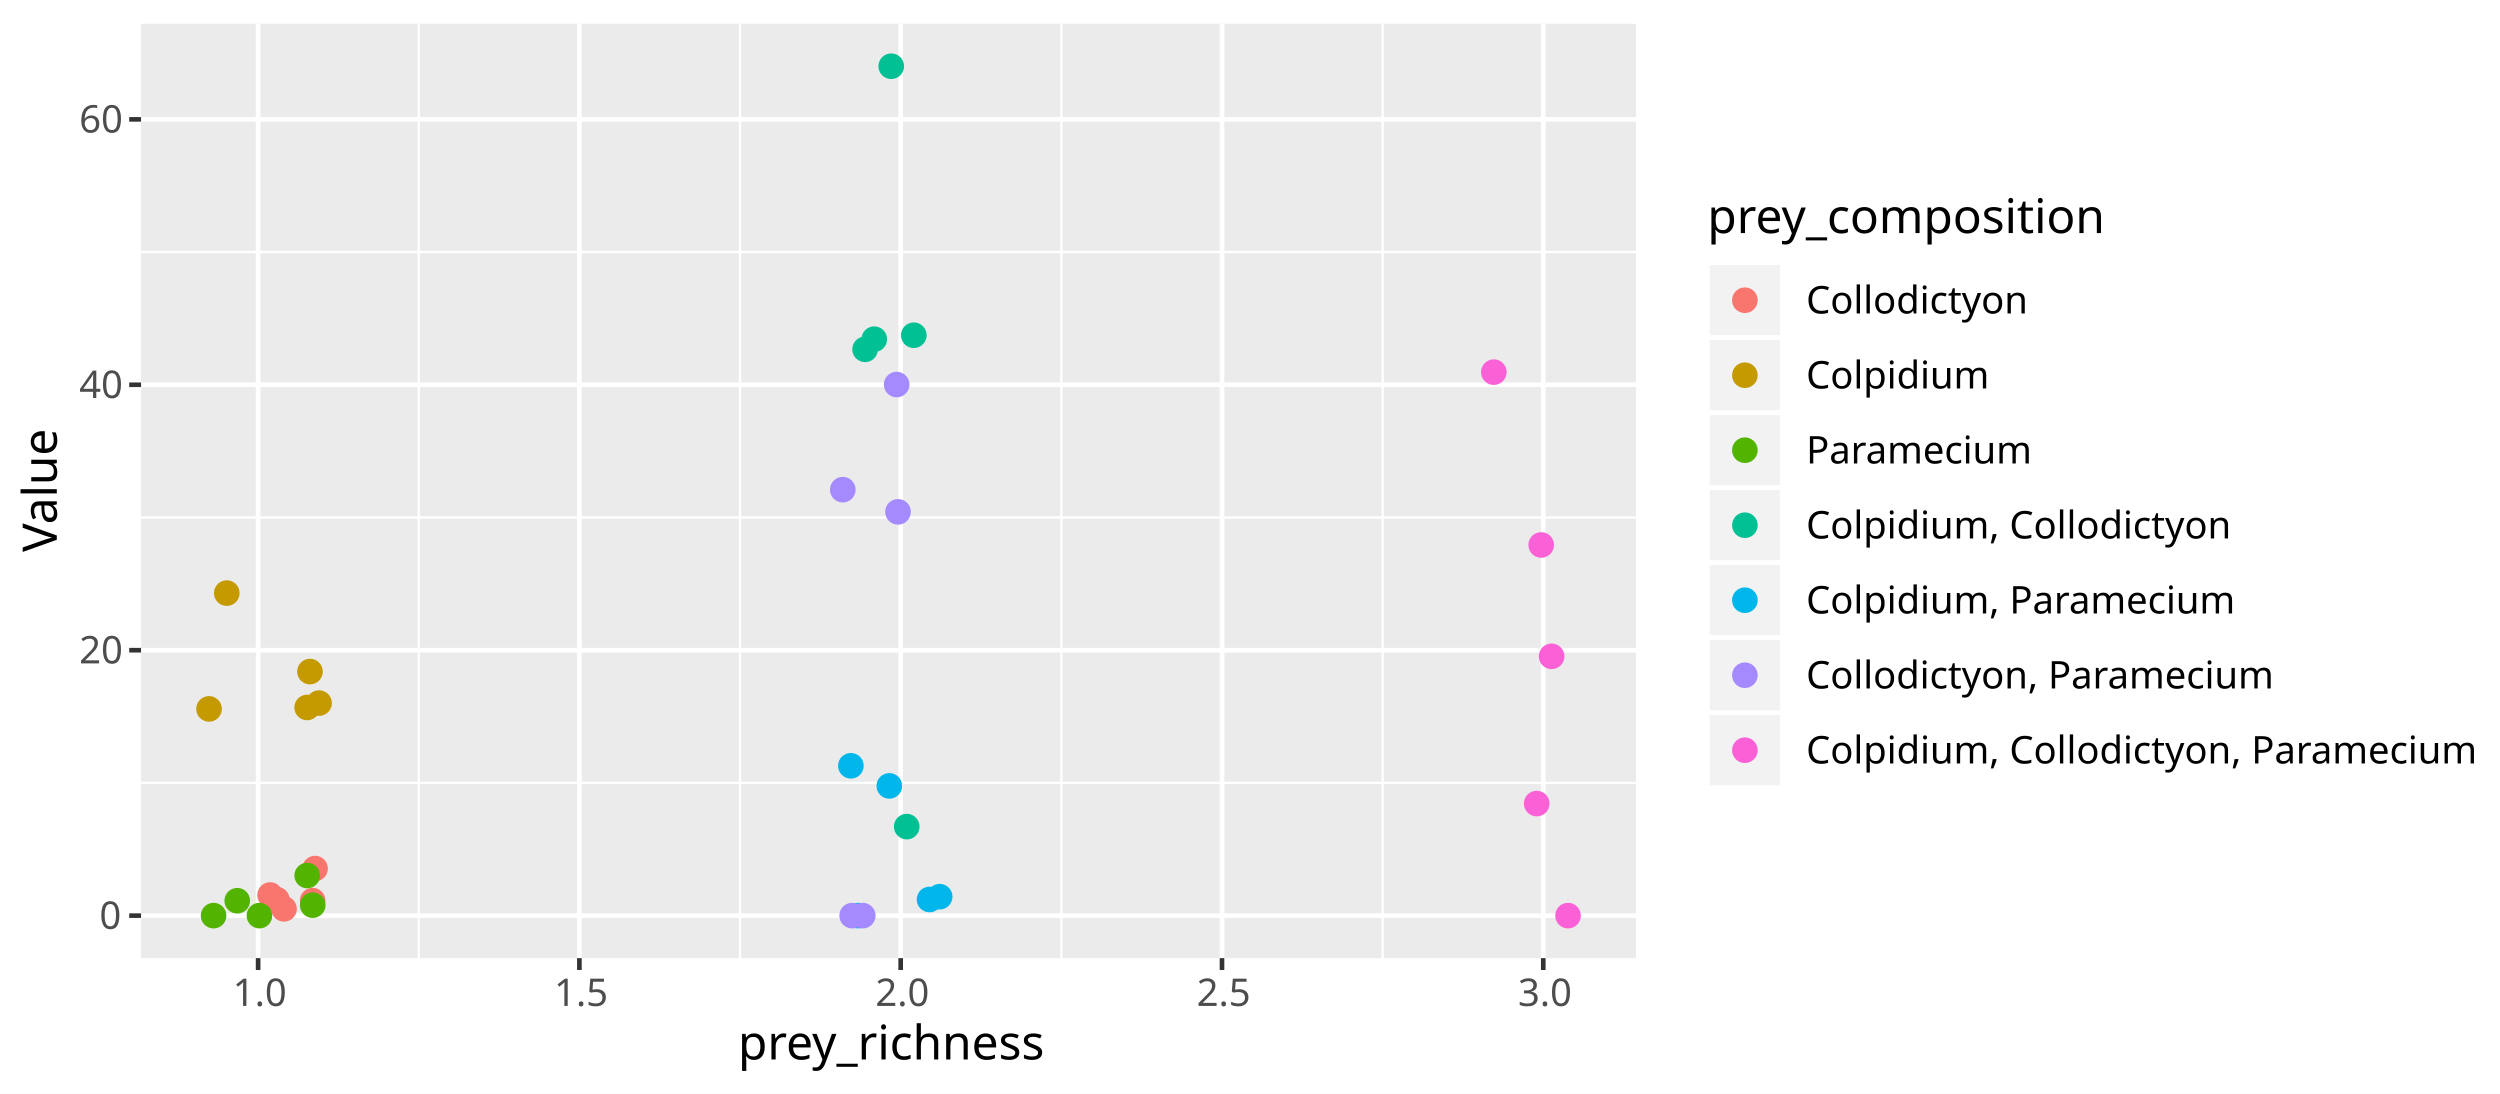
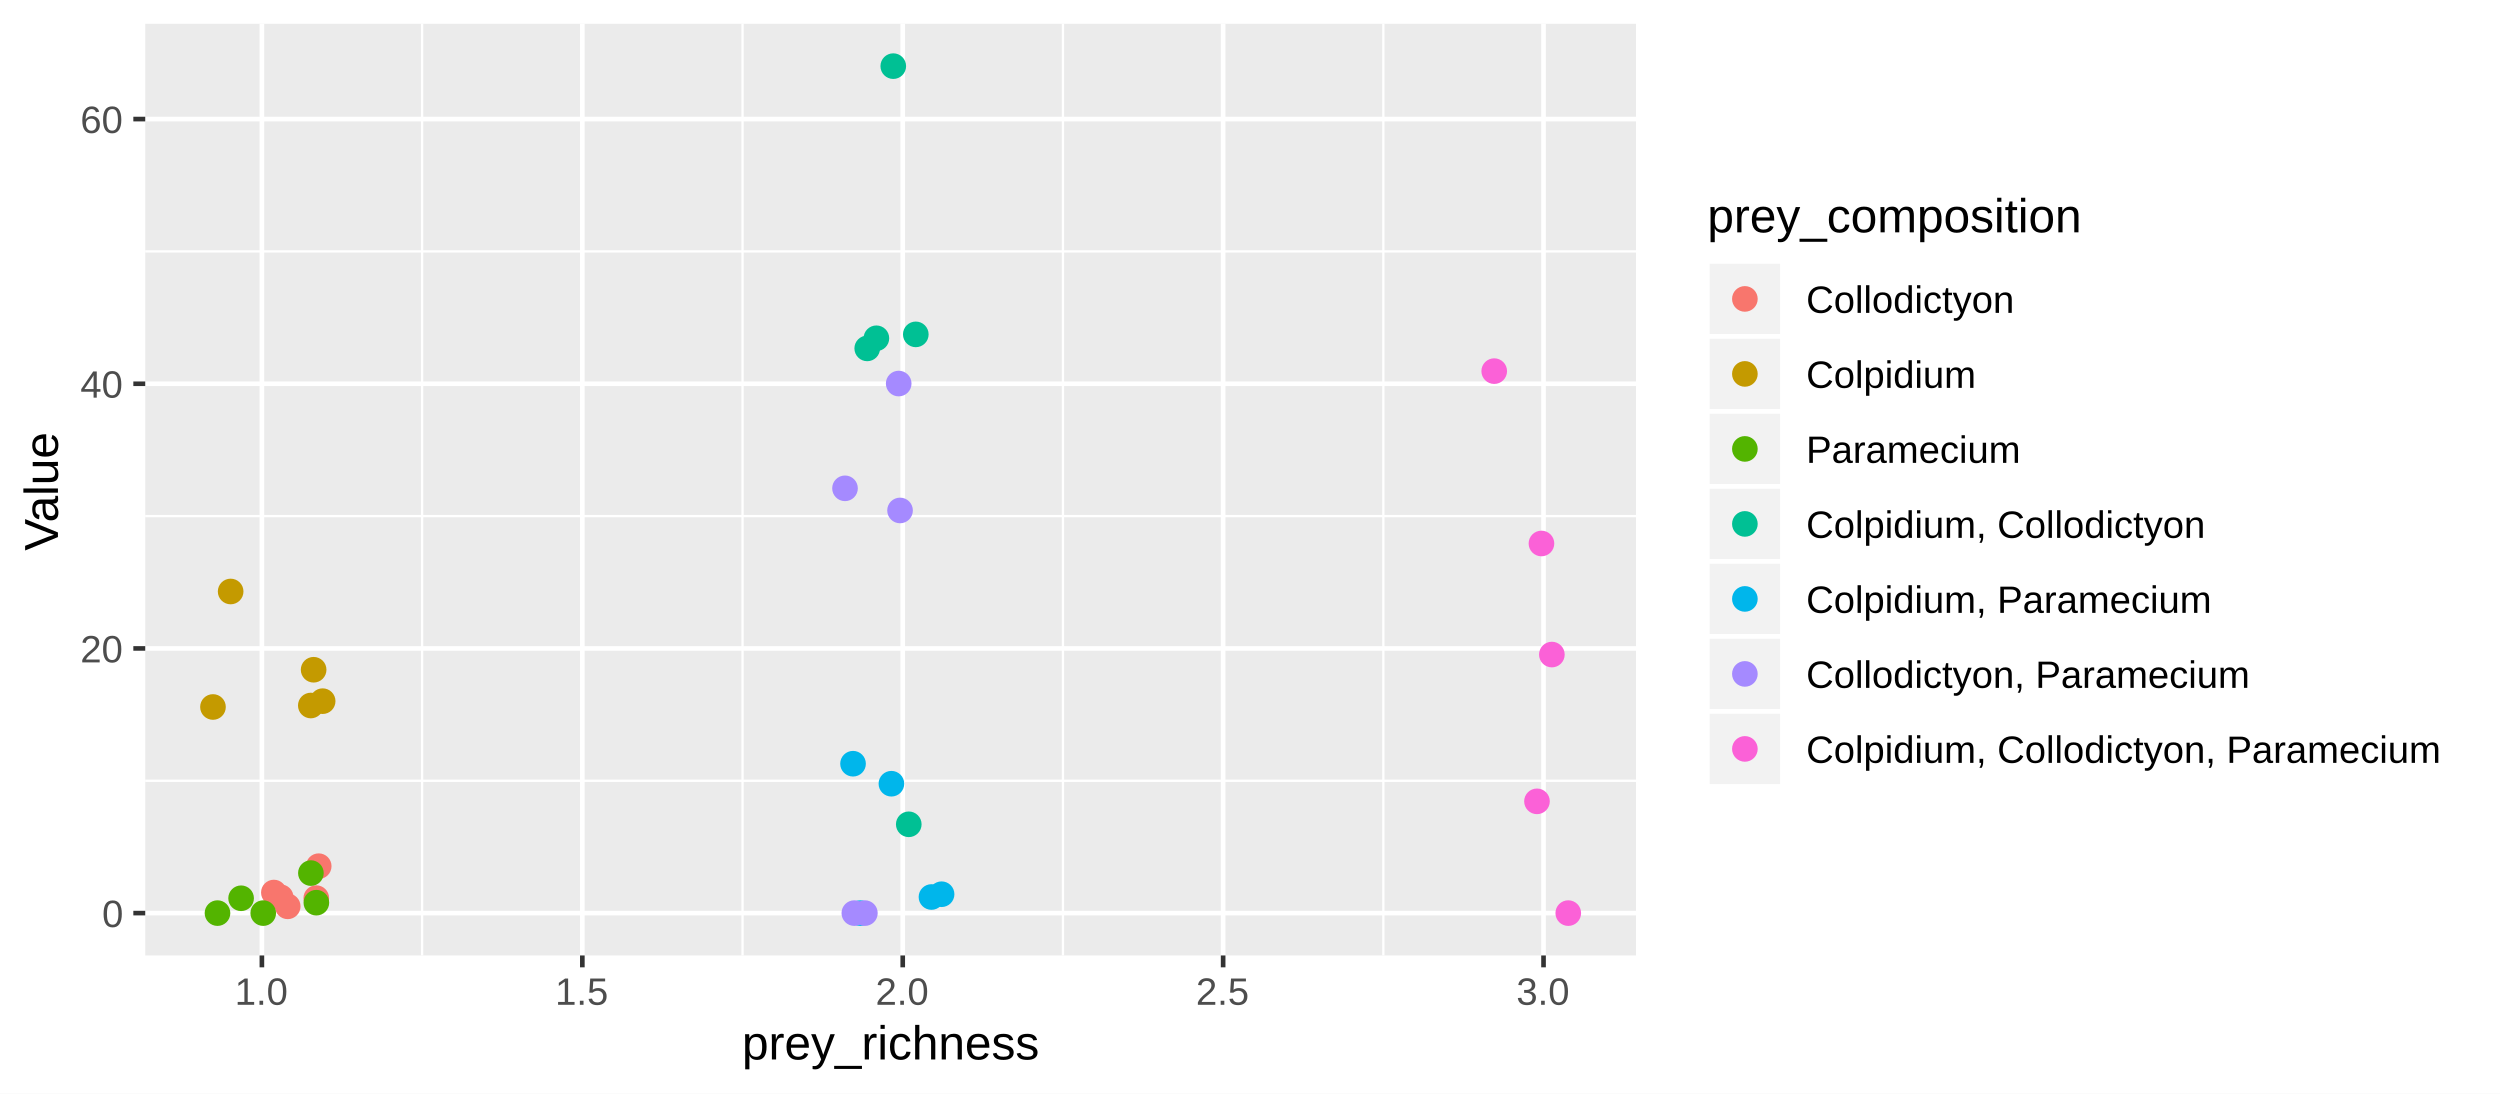
<svg xmlns="http://www.w3.org/2000/svg" viewBox="0 0 576.00 252.00">
  <defs>
    <style type="text/css">
    line, polyline, polygon, path, rect, circle {
      fill: none;
      stroke: #000000;
      stroke-linecap: round;
      stroke-linejoin: round;
      stroke-miterlimit: 10.00;
    }
  </style>
  </defs>
  <rect width="100%" height="100%" style="stroke: none; fill: #FFFFFF;" />
  <rect x="0.00" y="0.00" width="576.00" height="252.00" style="stroke-width: 1.07; stroke: none;" />
  <defs>
-     <clipPath id="cpMzIuNTB8Mzc2Ljk0fDIyMC43NXw1LjQ4">
-       <rect x="32.50" y="5.48" width="344.43" height="215.27" />
+     <clipPath id="cpMzMuNDZ8Mzc2Ljk0fDIyMC4xNHw1LjQ4">
+       <rect x="33.46" y="5.48" width="343.48" height="214.66" />
    </clipPath>
  </defs>
-   <rect x="32.50" y="5.48" width="344.43" height="215.27" style="stroke-width: 1.07; stroke: none; fill: #EBEBEB;" clip-path="url(#cpMzIuNTB8Mzc2Ljk0fDIyMC43NXw1LjQ4)" />
-   <polyline points="32.50,180.38 376.94,180.38 " style="stroke-width: 0.53; stroke: #FFFFFF; stroke-linecap: butt;" clip-path="url(#cpMzIuNTB8Mzc2Ljk0fDIyMC43NXw1LjQ4)" />
-   <polyline points="32.50,119.23 376.94,119.23 " style="stroke-width: 0.53; stroke: #FFFFFF; stroke-linecap: butt;" clip-path="url(#cpMzIuNTB8Mzc2Ljk0fDIyMC43NXw1LjQ4)" />
-   <polyline points="32.50,58.07 376.94,58.07 " style="stroke-width: 0.53; stroke: #FFFFFF; stroke-linecap: butt;" clip-path="url(#cpMzIuNTB8Mzc2Ljk0fDIyMC43NXw1LjQ4)" />
-   <polyline points="96.48,220.75 96.48,5.48 " style="stroke-width: 0.53; stroke: #FFFFFF; stroke-linecap: butt;" clip-path="url(#cpMzIuNTB8Mzc2Ljk0fDIyMC43NXw1LjQ4)" />
-   <polyline points="170.51,220.75 170.51,5.48 " style="stroke-width: 0.53; stroke: #FFFFFF; stroke-linecap: butt;" clip-path="url(#cpMzIuNTB8Mzc2Ljk0fDIyMC43NXw1LjQ4)" />
-   <polyline points="244.53,220.75 244.53,5.48 " style="stroke-width: 0.53; stroke: #FFFFFF; stroke-linecap: butt;" clip-path="url(#cpMzIuNTB8Mzc2Ljk0fDIyMC43NXw1LjQ4)" />
-   <polyline points="318.56,220.75 318.56,5.48 " style="stroke-width: 0.53; stroke: #FFFFFF; stroke-linecap: butt;" clip-path="url(#cpMzIuNTB8Mzc2Ljk0fDIyMC43NXw1LjQ4)" />
-   <polyline points="32.50,210.96 376.94,210.96 " style="stroke-width: 1.07; stroke: #FFFFFF; stroke-linecap: butt;" clip-path="url(#cpMzIuNTB8Mzc2Ljk0fDIyMC43NXw1LjQ4)" />
-   <polyline points="32.50,149.81 376.94,149.81 " style="stroke-width: 1.07; stroke: #FFFFFF; stroke-linecap: butt;" clip-path="url(#cpMzIuNTB8Mzc2Ljk0fDIyMC43NXw1LjQ4)" />
-   <polyline points="32.50,88.65 376.94,88.65 " style="stroke-width: 1.07; stroke: #FFFFFF; stroke-linecap: butt;" clip-path="url(#cpMzIuNTB8Mzc2Ljk0fDIyMC43NXw1LjQ4)" />
-   <polyline points="32.50,27.50 376.94,27.50 " style="stroke-width: 1.07; stroke: #FFFFFF; stroke-linecap: butt;" clip-path="url(#cpMzIuNTB8Mzc2Ljk0fDIyMC43NXw1LjQ4)" />
-   <polyline points="59.47,220.75 59.47,5.48 " style="stroke-width: 1.07; stroke: #FFFFFF; stroke-linecap: butt;" clip-path="url(#cpMzIuNTB8Mzc2Ljk0fDIyMC43NXw1LjQ4)" />
-   <polyline points="133.49,220.75 133.49,5.48 " style="stroke-width: 1.07; stroke: #FFFFFF; stroke-linecap: butt;" clip-path="url(#cpMzIuNTB8Mzc2Ljk0fDIyMC43NXw1LjQ4)" />
-   <polyline points="207.52,220.75 207.52,5.48 " style="stroke-width: 1.07; stroke: #FFFFFF; stroke-linecap: butt;" clip-path="url(#cpMzIuNTB8Mzc2Ljk0fDIyMC43NXw1LjQ4)" />
-   <polyline points="281.55,220.75 281.55,5.48 " style="stroke-width: 1.07; stroke: #FFFFFF; stroke-linecap: butt;" clip-path="url(#cpMzIuNTB8Mzc2Ljk0fDIyMC43NXw1LjQ4)" />
-   <polyline points="355.57,220.75 355.57,5.48 " style="stroke-width: 1.07; stroke: #FFFFFF; stroke-linecap: butt;" clip-path="url(#cpMzIuNTB8Mzc2Ljk0fDIyMC43NXw1LjQ4)" />
-   <circle cx="65.43" cy="209.40" r="1.95pt" style="stroke-width: 0.71; stroke: #F8766D; fill: #F8766D;" clip-path="url(#cpMzIuNTB8Mzc2Ljk0fDIyMC43NXw1LjQ4)" />
-   <circle cx="72.59" cy="200.12" r="1.95pt" style="stroke-width: 0.71; stroke: #F8766D; fill: #F8766D;" clip-path="url(#cpMzIuNTB8Mzc2Ljk0fDIyMC43NXw1LjQ4)" />
-   <circle cx="62.23" cy="206.21" r="1.95pt" style="stroke-width: 0.71; stroke: #F8766D; fill: #F8766D;" clip-path="url(#cpMzIuNTB8Mzc2Ljk0fDIyMC43NXw1LjQ4)" />
-   <circle cx="72.03" cy="207.51" r="1.95pt" style="stroke-width: 0.71; stroke: #F8766D; fill: #F8766D;" clip-path="url(#cpMzIuNTB8Mzc2Ljk0fDIyMC43NXw1LjQ4)" />
-   <circle cx="63.80" cy="207.29" r="1.95pt" style="stroke-width: 0.71; stroke: #F8766D; fill: #F8766D;" clip-path="url(#cpMzIuNTB8Mzc2Ljk0fDIyMC43NXw1LjQ4)" />
-   <circle cx="48.16" cy="163.33" r="1.95pt" style="stroke-width: 0.71; stroke: #C49A00; fill: #C49A00;" clip-path="url(#cpMzIuNTB8Mzc2Ljk0fDIyMC43NXw1LjQ4)" />
-   <circle cx="52.25" cy="136.65" r="1.95pt" style="stroke-width: 0.71; stroke: #C49A00; fill: #C49A00;" clip-path="url(#cpMzIuNTB8Mzc2Ljk0fDIyMC43NXw1LjQ4)" />
-   <circle cx="70.77" cy="163.00" r="1.95pt" style="stroke-width: 0.71; stroke: #C49A00; fill: #C49A00;" clip-path="url(#cpMzIuNTB8Mzc2Ljk0fDIyMC43NXw1LjQ4)" />
-   <circle cx="73.51" cy="161.99" r="1.95pt" style="stroke-width: 0.71; stroke: #C49A00; fill: #C49A00;" clip-path="url(#cpMzIuNTB8Mzc2Ljk0fDIyMC43NXw1LjQ4)" />
-   <circle cx="71.42" cy="154.73" r="1.95pt" style="stroke-width: 0.71; stroke: #C49A00; fill: #C49A00;" clip-path="url(#cpMzIuNTB8Mzc2Ljk0fDIyMC43NXw1LjQ4)" />
-   <circle cx="70.78" cy="201.72" r="1.95pt" style="stroke-width: 0.71; stroke: #53B400; fill: #53B400;" clip-path="url(#cpMzIuNTB8Mzc2Ljk0fDIyMC43NXw1LjQ4)" />
-   <circle cx="49.21" cy="210.96" r="1.95pt" style="stroke-width: 0.71; stroke: #53B400; fill: #53B400;" clip-path="url(#cpMzIuNTB8Mzc2Ljk0fDIyMC43NXw1LjQ4)" />
-   <circle cx="72.05" cy="208.55" r="1.95pt" style="stroke-width: 0.71; stroke: #53B400; fill: #53B400;" clip-path="url(#cpMzIuNTB8Mzc2Ljk0fDIyMC43NXw1LjQ4)" />
-   <circle cx="59.77" cy="210.96" r="1.95pt" style="stroke-width: 0.71; stroke: #53B400; fill: #53B400;" clip-path="url(#cpMzIuNTB8Mzc2Ljk0fDIyMC43NXw1LjQ4)" />
-   <circle cx="54.66" cy="207.53" r="1.95pt" style="stroke-width: 0.71; stroke: #53B400; fill: #53B400;" clip-path="url(#cpMzIuNTB8Mzc2Ljk0fDIyMC43NXw1LjQ4)" />
-   <circle cx="205.34" cy="15.26" r="1.95pt" style="stroke-width: 0.71; stroke: #00C094; fill: #00C094;" clip-path="url(#cpMzIuNTB8Mzc2Ljk0fDIyMC43NXw1LjQ4)" />
-   <circle cx="201.43" cy="78.15" r="1.95pt" style="stroke-width: 0.71; stroke: #00C094; fill: #00C094;" clip-path="url(#cpMzIuNTB8Mzc2Ljk0fDIyMC43NXw1LjQ4)" />
-   <circle cx="208.91" cy="190.45" r="1.95pt" style="stroke-width: 0.71; stroke: #00C094; fill: #00C094;" clip-path="url(#cpMzIuNTB8Mzc2Ljk0fDIyMC43NXw1LjQ4)" />
-   <circle cx="199.32" cy="80.48" r="1.95pt" style="stroke-width: 0.71; stroke: #00C094; fill: #00C094;" clip-path="url(#cpMzIuNTB8Mzc2Ljk0fDIyMC43NXw1LjQ4)" />
-   <circle cx="210.54" cy="77.24" r="1.95pt" style="stroke-width: 0.71; stroke: #00C094; fill: #00C094;" clip-path="url(#cpMzIuNTB8Mzc2Ljk0fDIyMC43NXw1LjQ4)" />
-   <circle cx="196.04" cy="176.44" r="1.95pt" style="stroke-width: 0.71; stroke: #00B6EB; fill: #00B6EB;" clip-path="url(#cpMzIuNTB8Mzc2Ljk0fDIyMC43NXw1LjQ4)" />
-   <circle cx="197.72" cy="210.96" r="1.95pt" style="stroke-width: 0.71; stroke: #00B6EB; fill: #00B6EB;" clip-path="url(#cpMzIuNTB8Mzc2Ljk0fDIyMC43NXw1LjQ4)" />
-   <circle cx="214.17" cy="207.24" r="1.95pt" style="stroke-width: 0.71; stroke: #00B6EB; fill: #00B6EB;" clip-path="url(#cpMzIuNTB8Mzc2Ljk0fDIyMC43NXw1LjQ4)" />
-   <circle cx="216.50" cy="206.60" r="1.95pt" style="stroke-width: 0.71; stroke: #00B6EB; fill: #00B6EB;" clip-path="url(#cpMzIuNTB8Mzc2Ljk0fDIyMC43NXw1LjQ4)" />
-   <circle cx="204.90" cy="181.07" r="1.95pt" style="stroke-width: 0.71; stroke: #00B6EB; fill: #00B6EB;" clip-path="url(#cpMzIuNTB8Mzc2Ljk0fDIyMC43NXw1LjQ4)" />
-   <circle cx="206.90" cy="117.93" r="1.95pt" style="stroke-width: 0.71; stroke: #A58AFF; fill: #A58AFF;" clip-path="url(#cpMzIuNTB8Mzc2Ljk0fDIyMC43NXw1LjQ4)" />
-   <circle cx="194.18" cy="112.82" r="1.95pt" style="stroke-width: 0.71; stroke: #A58AFF; fill: #A58AFF;" clip-path="url(#cpMzIuNTB8Mzc2Ljk0fDIyMC43NXw1LjQ4)" />
-   <circle cx="196.34" cy="210.96" r="1.95pt" style="stroke-width: 0.71; stroke: #A58AFF; fill: #A58AFF;" clip-path="url(#cpMzIuNTB8Mzc2Ljk0fDIyMC43NXw1LjQ4)" />
-   <circle cx="206.59" cy="88.60" r="1.95pt" style="stroke-width: 0.71; stroke: #A58AFF; fill: #A58AFF;" clip-path="url(#cpMzIuNTB8Mzc2Ljk0fDIyMC43NXw1LjQ4)" />
-   <circle cx="198.78" cy="210.96" r="1.95pt" style="stroke-width: 0.71; stroke: #A58AFF; fill: #A58AFF;" clip-path="url(#cpMzIuNTB8Mzc2Ljk0fDIyMC43NXw1LjQ4)" />
-   <circle cx="344.18" cy="85.74" r="1.95pt" style="stroke-width: 0.71; stroke: #FB61D7; fill: #FB61D7;" clip-path="url(#cpMzIuNTB8Mzc2Ljk0fDIyMC43NXw1LjQ4)" />
-   <circle cx="357.49" cy="151.22" r="1.95pt" style="stroke-width: 0.71; stroke: #FB61D7; fill: #FB61D7;" clip-path="url(#cpMzIuNTB8Mzc2Ljk0fDIyMC43NXw1LjQ4)" />
-   <circle cx="355.09" cy="125.56" r="1.95pt" style="stroke-width: 0.71; stroke: #FB61D7; fill: #FB61D7;" clip-path="url(#cpMzIuNTB8Mzc2Ljk0fDIyMC43NXw1LjQ4)" />
-   <circle cx="361.28" cy="210.96" r="1.95pt" style="stroke-width: 0.71; stroke: #FB61D7; fill: #FB61D7;" clip-path="url(#cpMzIuNTB8Mzc2Ljk0fDIyMC43NXw1LjQ4)" />
-   <circle cx="354.06" cy="185.14" r="1.95pt" style="stroke-width: 0.71; stroke: #FB61D7; fill: #FB61D7;" clip-path="url(#cpMzIuNTB8Mzc2Ljk0fDIyMC43NXw1LjQ4)" />
+   <rect x="33.46" y="5.48" width="343.48" height="214.66" style="stroke-width: 1.07; stroke: none; fill: #EBEBEB;" clip-path="url(#cpMzMuNDZ8Mzc2Ljk0fDIyMC4xNHw1LjQ4)" />
+   <polyline points="33.46,179.89 376.94,179.89 " style="stroke-width: 0.53; stroke: #FFFFFF; stroke-linecap: butt;" clip-path="url(#cpMzMuNDZ8Mzc2Ljk0fDIyMC4xNHw1LjQ4)" />
+   <polyline points="33.46,118.91 376.94,118.91 " style="stroke-width: 0.53; stroke: #FFFFFF; stroke-linecap: butt;" clip-path="url(#cpMzMuNDZ8Mzc2Ljk0fDIyMC4xNHw1LjQ4)" />
+   <polyline points="33.46,57.92 376.94,57.92 " style="stroke-width: 0.53; stroke: #FFFFFF; stroke-linecap: butt;" clip-path="url(#cpMzMuNDZ8Mzc2Ljk0fDIyMC4xNHw1LjQ4)" />
+   <polyline points="97.25,220.14 97.25,5.48 " style="stroke-width: 0.53; stroke: #FFFFFF; stroke-linecap: butt;" clip-path="url(#cpMzMuNDZ8Mzc2Ljk0fDIyMC4xNHw1LjQ4)" />
+   <polyline points="171.08,220.14 171.08,5.48 " style="stroke-width: 0.53; stroke: #FFFFFF; stroke-linecap: butt;" clip-path="url(#cpMzMuNDZ8Mzc2Ljk0fDIyMC4xNHw1LjQ4)" />
+   <polyline points="244.90,220.14 244.90,5.48 " style="stroke-width: 0.53; stroke: #FFFFFF; stroke-linecap: butt;" clip-path="url(#cpMzMuNDZ8Mzc2Ljk0fDIyMC4xNHw1LjQ4)" />
+   <polyline points="318.72,220.14 318.72,5.48 " style="stroke-width: 0.53; stroke: #FFFFFF; stroke-linecap: butt;" clip-path="url(#cpMzMuNDZ8Mzc2Ljk0fDIyMC4xNHw1LjQ4)" />
+   <polyline points="33.46,210.38 376.94,210.38 " style="stroke-width: 1.07; stroke: #FFFFFF; stroke-linecap: butt;" clip-path="url(#cpMzMuNDZ8Mzc2Ljk0fDIyMC4xNHw1LjQ4)" />
+   <polyline points="33.46,149.40 376.94,149.40 " style="stroke-width: 1.07; stroke: #FFFFFF; stroke-linecap: butt;" clip-path="url(#cpMzMuNDZ8Mzc2Ljk0fDIyMC4xNHw1LjQ4)" />
+   <polyline points="33.46,88.42 376.94,88.42 " style="stroke-width: 1.07; stroke: #FFFFFF; stroke-linecap: butt;" clip-path="url(#cpMzMuNDZ8Mzc2Ljk0fDIyMC4xNHw1LjQ4)" />
+   <polyline points="33.46,27.43 376.94,27.43 " style="stroke-width: 1.07; stroke: #FFFFFF; stroke-linecap: butt;" clip-path="url(#cpMzMuNDZ8Mzc2Ljk0fDIyMC4xNHw1LjQ4)" />
+   <polyline points="60.34,220.14 60.34,5.48 " style="stroke-width: 1.07; stroke: #FFFFFF; stroke-linecap: butt;" clip-path="url(#cpMzMuNDZ8Mzc2Ljk0fDIyMC4xNHw1LjQ4)" />
+   <polyline points="134.17,220.14 134.17,5.48 " style="stroke-width: 1.07; stroke: #FFFFFF; stroke-linecap: butt;" clip-path="url(#cpMzMuNDZ8Mzc2Ljk0fDIyMC4xNHw1LjQ4)" />
+   <polyline points="207.99,220.14 207.99,5.48 " style="stroke-width: 1.07; stroke: #FFFFFF; stroke-linecap: butt;" clip-path="url(#cpMzMuNDZ8Mzc2Ljk0fDIyMC4xNHw1LjQ4)" />
+   <polyline points="281.81,220.14 281.81,5.48 " style="stroke-width: 1.07; stroke: #FFFFFF; stroke-linecap: butt;" clip-path="url(#cpMzMuNDZ8Mzc2Ljk0fDIyMC4xNHw1LjQ4)" />
+   <polyline points="355.63,220.14 355.63,5.48 " style="stroke-width: 1.07; stroke: #FFFFFF; stroke-linecap: butt;" clip-path="url(#cpMzMuNDZ8Mzc2Ljk0fDIyMC4xNHw1LjQ4)" />
+   <circle cx="66.29" cy="208.82" r="1.95pt" style="stroke-width: 0.71; stroke: #F8766D; fill: #F8766D;" clip-path="url(#cpMzMuNDZ8Mzc2Ljk0fDIyMC4xNHw1LjQ4)" />
+   <circle cx="73.43" cy="199.57" r="1.95pt" style="stroke-width: 0.71; stroke: #F8766D; fill: #F8766D;" clip-path="url(#cpMzMuNDZ8Mzc2Ljk0fDIyMC4xNHw1LjQ4)" />
+   <circle cx="63.10" cy="205.64" r="1.95pt" style="stroke-width: 0.71; stroke: #F8766D; fill: #F8766D;" clip-path="url(#cpMzMuNDZ8Mzc2Ljk0fDIyMC4xNHw1LjQ4)" />
+   <circle cx="72.87" cy="206.93" r="1.95pt" style="stroke-width: 0.71; stroke: #F8766D; fill: #F8766D;" clip-path="url(#cpMzMuNDZ8Mzc2Ljk0fDIyMC4xNHw1LjQ4)" />
+   <circle cx="64.67" cy="206.72" r="1.95pt" style="stroke-width: 0.71; stroke: #F8766D; fill: #F8766D;" clip-path="url(#cpMzMuNDZ8Mzc2Ljk0fDIyMC4xNHw1LjQ4)" />
+   <circle cx="49.07" cy="162.89" r="1.95pt" style="stroke-width: 0.71; stroke: #C49A00; fill: #C49A00;" clip-path="url(#cpMzMuNDZ8Mzc2Ljk0fDIyMC4xNHw1LjQ4)" />
+   <circle cx="53.14" cy="136.28" r="1.95pt" style="stroke-width: 0.71; stroke: #C49A00; fill: #C49A00;" clip-path="url(#cpMzMuNDZ8Mzc2Ljk0fDIyMC4xNHw1LjQ4)" />
+   <circle cx="71.61" cy="162.55" r="1.95pt" style="stroke-width: 0.71; stroke: #C49A00; fill: #C49A00;" clip-path="url(#cpMzMuNDZ8Mzc2Ljk0fDIyMC4xNHw1LjQ4)" />
+   <circle cx="74.34" cy="161.55" r="1.95pt" style="stroke-width: 0.71; stroke: #C49A00; fill: #C49A00;" clip-path="url(#cpMzMuNDZ8Mzc2Ljk0fDIyMC4xNHw1LjQ4)" />
+   <circle cx="72.26" cy="154.31" r="1.95pt" style="stroke-width: 0.71; stroke: #C49A00; fill: #C49A00;" clip-path="url(#cpMzMuNDZ8Mzc2Ljk0fDIyMC4xNHw1LjQ4)" />
+   <circle cx="71.63" cy="201.16" r="1.95pt" style="stroke-width: 0.71; stroke: #53B400; fill: #53B400;" clip-path="url(#cpMzMuNDZ8Mzc2Ljk0fDIyMC4xNHw1LjQ4)" />
+   <circle cx="50.11" cy="210.38" r="1.95pt" style="stroke-width: 0.71; stroke: #53B400; fill: #53B400;" clip-path="url(#cpMzMuNDZ8Mzc2Ljk0fDIyMC4xNHw1LjQ4)" />
+   <circle cx="72.89" cy="207.98" r="1.95pt" style="stroke-width: 0.71; stroke: #53B400; fill: #53B400;" clip-path="url(#cpMzMuNDZ8Mzc2Ljk0fDIyMC4xNHw1LjQ4)" />
+   <circle cx="60.65" cy="210.38" r="1.95pt" style="stroke-width: 0.71; stroke: #53B400; fill: #53B400;" clip-path="url(#cpMzMuNDZ8Mzc2Ljk0fDIyMC4xNHw1LjQ4)" />
+   <circle cx="55.55" cy="206.96" r="1.95pt" style="stroke-width: 0.71; stroke: #53B400; fill: #53B400;" clip-path="url(#cpMzMuNDZ8Mzc2Ljk0fDIyMC4xNHw1LjQ4)" />
+   <circle cx="205.81" cy="15.24" r="1.95pt" style="stroke-width: 0.71; stroke: #00C094; fill: #00C094;" clip-path="url(#cpMzMuNDZ8Mzc2Ljk0fDIyMC4xNHw1LjQ4)" />
+   <circle cx="201.92" cy="77.94" r="1.95pt" style="stroke-width: 0.71; stroke: #00C094; fill: #00C094;" clip-path="url(#cpMzMuNDZ8Mzc2Ljk0fDIyMC4xNHw1LjQ4)" />
+   <circle cx="209.38" cy="189.92" r="1.95pt" style="stroke-width: 0.71; stroke: #00C094; fill: #00C094;" clip-path="url(#cpMzMuNDZ8Mzc2Ljk0fDIyMC4xNHw1LjQ4)" />
+   <circle cx="199.81" cy="80.27" r="1.95pt" style="stroke-width: 0.71; stroke: #00C094; fill: #00C094;" clip-path="url(#cpMzMuNDZ8Mzc2Ljk0fDIyMC4xNHw1LjQ4)" />
+   <circle cx="211.00" cy="77.04" r="1.95pt" style="stroke-width: 0.71; stroke: #00C094; fill: #00C094;" clip-path="url(#cpMzMuNDZ8Mzc2Ljk0fDIyMC4xNHw1LjQ4)" />
+   <circle cx="196.54" cy="175.96" r="1.95pt" style="stroke-width: 0.71; stroke: #00B6EB; fill: #00B6EB;" clip-path="url(#cpMzMuNDZ8Mzc2Ljk0fDIyMC4xNHw1LjQ4)" />
+   <circle cx="198.21" cy="210.38" r="1.95pt" style="stroke-width: 0.71; stroke: #00B6EB; fill: #00B6EB;" clip-path="url(#cpMzMuNDZ8Mzc2Ljk0fDIyMC4xNHw1LjQ4)" />
+   <circle cx="214.61" cy="206.67" r="1.95pt" style="stroke-width: 0.71; stroke: #00B6EB; fill: #00B6EB;" clip-path="url(#cpMzMuNDZ8Mzc2Ljk0fDIyMC4xNHw1LjQ4)" />
+   <circle cx="216.94" cy="206.03" r="1.95pt" style="stroke-width: 0.71; stroke: #00B6EB; fill: #00B6EB;" clip-path="url(#cpMzMuNDZ8Mzc2Ljk0fDIyMC4xNHw1LjQ4)" />
+   <circle cx="205.38" cy="180.57" r="1.95pt" style="stroke-width: 0.71; stroke: #00B6EB; fill: #00B6EB;" clip-path="url(#cpMzMuNDZ8Mzc2Ljk0fDIyMC4xNHw1LjQ4)" />
+   <circle cx="207.37" cy="117.61" r="1.95pt" style="stroke-width: 0.71; stroke: #A58AFF; fill: #A58AFF;" clip-path="url(#cpMzMuNDZ8Mzc2Ljk0fDIyMC4xNHw1LjQ4)" />
+   <circle cx="194.69" cy="112.51" r="1.95pt" style="stroke-width: 0.71; stroke: #A58AFF; fill: #A58AFF;" clip-path="url(#cpMzMuNDZ8Mzc2Ljk0fDIyMC4xNHw1LjQ4)" />
+   <circle cx="196.84" cy="210.38" r="1.95pt" style="stroke-width: 0.71; stroke: #A58AFF; fill: #A58AFF;" clip-path="url(#cpMzMuNDZ8Mzc2Ljk0fDIyMC4xNHw1LjQ4)" />
+   <circle cx="207.06" cy="88.37" r="1.95pt" style="stroke-width: 0.71; stroke: #A58AFF; fill: #A58AFF;" clip-path="url(#cpMzMuNDZ8Mzc2Ljk0fDIyMC4xNHw1LjQ4)" />
+   <circle cx="199.27" cy="210.38" r="1.95pt" style="stroke-width: 0.71; stroke: #A58AFF; fill: #A58AFF;" clip-path="url(#cpMzMuNDZ8Mzc2Ljk0fDIyMC4xNHw1LjQ4)" />
+   <circle cx="344.27" cy="85.51" r="1.95pt" style="stroke-width: 0.71; stroke: #FB61D7; fill: #FB61D7;" clip-path="url(#cpMzMuNDZ8Mzc2Ljk0fDIyMC4xNHw1LjQ4)" />
+   <circle cx="357.55" cy="150.81" r="1.95pt" style="stroke-width: 0.71; stroke: #FB61D7; fill: #FB61D7;" clip-path="url(#cpMzMuNDZ8Mzc2Ljk0fDIyMC4xNHw1LjQ4)" />
+   <circle cx="355.15" cy="125.22" r="1.95pt" style="stroke-width: 0.71; stroke: #FB61D7; fill: #FB61D7;" clip-path="url(#cpMzMuNDZ8Mzc2Ljk0fDIyMC4xNHw1LjQ4)" />
+   <circle cx="361.33" cy="210.38" r="1.95pt" style="stroke-width: 0.71; stroke: #FB61D7; fill: #FB61D7;" clip-path="url(#cpMzMuNDZ8Mzc2Ljk0fDIyMC4xNHw1LjQ4)" />
+   <circle cx="354.12" cy="184.63" r="1.95pt" style="stroke-width: 0.71; stroke: #FB61D7; fill: #FB61D7;" clip-path="url(#cpMzMuNDZ8Mzc2Ljk0fDIyMC4xNHw1LjQ4)" />
  <defs>
    <clipPath id="cpMC4wMHw1NzYuMDB8MjUyLjAwfDAuMDA=">
      <rect x="0.00" y="0.00" width="576.00" height="252.00" />
    </clipPath>
  </defs>
  <g clip-path="url(#cpMC4wMHw1NzYuMDB8MjUyLjAwfDAuMDA=)">
-     <text x="22.91" y="214.01" style="font-size: 8.80px; fill: #4D4D4D; font-family: Utopia;" textLength="4.66px" lengthAdjust="spacingAndGlyphs">0</text>
+     <text x="23.52" y="213.60" style="font-size: 8.80px; fill: #4D4D4D; font-family: Arial;" textLength="5.01px" lengthAdjust="spacingAndGlyphs">0</text>
  </g>
  <g clip-path="url(#cpMC4wMHw1NzYuMDB8MjUyLjAwfDAuMDA=)">
-     <text x="18.25" y="152.85" style="font-size: 8.80px; fill: #4D4D4D; font-family: Utopia;" textLength="9.32px" lengthAdjust="spacingAndGlyphs">20</text>
+     <text x="18.51" y="152.62" style="font-size: 8.80px; fill: #4D4D4D; font-family: Arial;" textLength="10.01px" lengthAdjust="spacingAndGlyphs">20</text>
  </g>
  <g clip-path="url(#cpMC4wMHw1NzYuMDB8MjUyLjAwfDAuMDA=)">
-     <text x="18.25" y="91.70" style="font-size: 8.80px; fill: #4D4D4D; font-family: Utopia;" textLength="9.32px" lengthAdjust="spacingAndGlyphs">40</text>
+     <text x="18.51" y="91.63" style="font-size: 8.80px; fill: #4D4D4D; font-family: Arial;" textLength="10.01px" lengthAdjust="spacingAndGlyphs">40</text>
  </g>
  <g clip-path="url(#cpMC4wMHw1NzYuMDB8MjUyLjAwfDAuMDA=)">
-     <text x="18.25" y="30.54" style="font-size: 8.80px; fill: #4D4D4D; font-family: Utopia;" textLength="9.32px" lengthAdjust="spacingAndGlyphs">60</text>
+     <text x="18.51" y="30.65" style="font-size: 8.80px; fill: #4D4D4D; font-family: Arial;" textLength="10.01px" lengthAdjust="spacingAndGlyphs">60</text>
  </g>
-   <polyline points="29.77,210.96 32.50,210.96 " style="stroke-width: 1.07; stroke: #333333; stroke-linecap: butt;" clip-path="url(#cpMC4wMHw1NzYuMDB8MjUyLjAwfDAuMDA=)" />
-   <polyline points="29.77,149.81 32.50,149.81 " style="stroke-width: 1.07; stroke: #333333; stroke-linecap: butt;" clip-path="url(#cpMC4wMHw1NzYuMDB8MjUyLjAwfDAuMDA=)" />
-   <polyline points="29.77,88.65 32.50,88.65 " style="stroke-width: 1.07; stroke: #333333; stroke-linecap: butt;" clip-path="url(#cpMC4wMHw1NzYuMDB8MjUyLjAwfDAuMDA=)" />
-   <polyline points="29.77,27.50 32.50,27.50 " style="stroke-width: 1.07; stroke: #333333; stroke-linecap: butt;" clip-path="url(#cpMC4wMHw1NzYuMDB8MjUyLjAwfDAuMDA=)" />
-   <polyline points="59.47,223.49 59.47,220.75 " style="stroke-width: 1.07; stroke: #333333; stroke-linecap: butt;" clip-path="url(#cpMC4wMHw1NzYuMDB8MjUyLjAwfDAuMDA=)" />
-   <polyline points="133.49,223.49 133.49,220.75 " style="stroke-width: 1.07; stroke: #333333; stroke-linecap: butt;" clip-path="url(#cpMC4wMHw1NzYuMDB8MjUyLjAwfDAuMDA=)" />
-   <polyline points="207.52,223.49 207.52,220.75 " style="stroke-width: 1.07; stroke: #333333; stroke-linecap: butt;" clip-path="url(#cpMC4wMHw1NzYuMDB8MjUyLjAwfDAuMDA=)" />
-   <polyline points="281.55,223.49 281.55,220.75 " style="stroke-width: 1.07; stroke: #333333; stroke-linecap: butt;" clip-path="url(#cpMC4wMHw1NzYuMDB8MjUyLjAwfDAuMDA=)" />
-   <polyline points="355.57,223.49 355.57,220.75 " style="stroke-width: 1.07; stroke: #333333; stroke-linecap: butt;" clip-path="url(#cpMC4wMHw1NzYuMDB8MjUyLjAwfDAuMDA=)" />
+   <polyline points="30.72,210.38 33.46,210.38 " style="stroke-width: 1.07; stroke: #333333; stroke-linecap: butt;" clip-path="url(#cpMC4wMHw1NzYuMDB8MjUyLjAwfDAuMDA=)" />
+   <polyline points="30.72,149.40 33.46,149.40 " style="stroke-width: 1.07; stroke: #333333; stroke-linecap: butt;" clip-path="url(#cpMC4wMHw1NzYuMDB8MjUyLjAwfDAuMDA=)" />
+   <polyline points="30.72,88.42 33.46,88.42 " style="stroke-width: 1.07; stroke: #333333; stroke-linecap: butt;" clip-path="url(#cpMC4wMHw1NzYuMDB8MjUyLjAwfDAuMDA=)" />
+   <polyline points="30.72,27.43 33.46,27.43 " style="stroke-width: 1.07; stroke: #333333; stroke-linecap: butt;" clip-path="url(#cpMC4wMHw1NzYuMDB8MjUyLjAwfDAuMDA=)" />
+   <polyline points="60.34,222.88 60.34,220.14 " style="stroke-width: 1.07; stroke: #333333; stroke-linecap: butt;" clip-path="url(#cpMC4wMHw1NzYuMDB8MjUyLjAwfDAuMDA=)" />
+   <polyline points="134.17,222.88 134.17,220.14 " style="stroke-width: 1.07; stroke: #333333; stroke-linecap: butt;" clip-path="url(#cpMC4wMHw1NzYuMDB8MjUyLjAwfDAuMDA=)" />
+   <polyline points="207.99,222.88 207.99,220.14 " style="stroke-width: 1.07; stroke: #333333; stroke-linecap: butt;" clip-path="url(#cpMC4wMHw1NzYuMDB8MjUyLjAwfDAuMDA=)" />
+   <polyline points="281.81,222.88 281.81,220.14 " style="stroke-width: 1.07; stroke: #333333; stroke-linecap: butt;" clip-path="url(#cpMC4wMHw1NzYuMDB8MjUyLjAwfDAuMDA=)" />
+   <polyline points="355.63,222.88 355.63,220.14 " style="stroke-width: 1.07; stroke: #333333; stroke-linecap: butt;" clip-path="url(#cpMC4wMHw1NzYuMDB8MjUyLjAwfDAuMDA=)" />
  <g clip-path="url(#cpMC4wMHw1NzYuMDB8MjUyLjAwfDAuMDA=)">
-     <text x="53.64" y="231.77" style="font-size: 8.80px; fill: #4D4D4D; font-family: Utopia;" textLength="11.66px" lengthAdjust="spacingAndGlyphs">1.0</text>
+     <text x="54.09" y="231.51" style="font-size: 8.80px; fill: #4D4D4D; font-family: Arial;" textLength="12.51px" lengthAdjust="spacingAndGlyphs">1.0</text>
  </g>
  <g clip-path="url(#cpMC4wMHw1NzYuMDB8MjUyLjAwfDAuMDA=)">
-     <text x="127.67" y="231.77" style="font-size: 8.80px; fill: #4D4D4D; font-family: Utopia;" textLength="11.66px" lengthAdjust="spacingAndGlyphs">1.5</text>
+     <text x="127.91" y="231.51" style="font-size: 8.80px; fill: #4D4D4D; font-family: Arial;" textLength="12.51px" lengthAdjust="spacingAndGlyphs">1.5</text>
  </g>
  <g clip-path="url(#cpMC4wMHw1NzYuMDB8MjUyLjAwfDAuMDA=)">
-     <text x="201.69" y="231.77" style="font-size: 8.80px; fill: #4D4D4D; font-family: Utopia;" textLength="11.66px" lengthAdjust="spacingAndGlyphs">2.0</text>
+     <text x="201.73" y="231.51" style="font-size: 8.80px; fill: #4D4D4D; font-family: Arial;" textLength="12.51px" lengthAdjust="spacingAndGlyphs">2.0</text>
  </g>
  <g clip-path="url(#cpMC4wMHw1NzYuMDB8MjUyLjAwfDAuMDA=)">
-     <text x="275.72" y="231.77" style="font-size: 8.80px; fill: #4D4D4D; font-family: Utopia;" textLength="11.66px" lengthAdjust="spacingAndGlyphs">2.5</text>
+     <text x="275.55" y="231.51" style="font-size: 8.80px; fill: #4D4D4D; font-family: Arial;" textLength="12.51px" lengthAdjust="spacingAndGlyphs">2.5</text>
  </g>
  <g clip-path="url(#cpMC4wMHw1NzYuMDB8MjUyLjAwfDAuMDA=)">
-     <text x="349.75" y="231.77" style="font-size: 8.80px; fill: #4D4D4D; font-family: Utopia;" textLength="11.66px" lengthAdjust="spacingAndGlyphs">3.0</text>
+     <text x="349.38" y="231.51" style="font-size: 8.80px; fill: #4D4D4D; font-family: Arial;" textLength="12.51px" lengthAdjust="spacingAndGlyphs">3.0</text>
  </g>
  <g clip-path="url(#cpMC4wMHw1NzYuMDB8MjUyLjAwfDAuMDA=)">
-     <text x="170.04" y="244.10" style="font-size: 11.00px; font-family: Utopia;" textLength="69.35px" lengthAdjust="spacingAndGlyphs">prey_richness</text>
+     <text x="170.96" y="244.10" style="font-size: 11.00px; font-family: Arial;" textLength="68.48px" lengthAdjust="spacingAndGlyphs">prey_richness</text>
  </g>
  <g clip-path="url(#cpMC4wMHw1NzYuMDB8MjUyLjAwfDAuMDA=)">
-     <text transform="translate(13.09,127.17) rotate(-90)" style="font-size: 11.00px; font-family: Utopia;" textLength="28.12px" lengthAdjust="spacingAndGlyphs">Value</text>
+     <text transform="translate(13.35,126.88) rotate(-90)" style="font-size: 11.00px; font-family: Arial;" textLength="28.13px" lengthAdjust="spacingAndGlyphs">Value</text>
  </g>
-   <rect x="387.90" y="39.25" width="182.62" height="147.72" style="stroke-width: 1.07; stroke: none; fill: #FFFFFF;" clip-path="url(#cpMC4wMHw1NzYuMDB8MjUyLjAwfDAuMDA=)" />
+   <rect x="387.90" y="38.95" width="182.62" height="147.72" style="stroke-width: 1.07; stroke: none; fill: #FFFFFF;" clip-path="url(#cpMC4wMHw1NzYuMDB8MjUyLjAwfDAuMDA=)" />
  <g clip-path="url(#cpMC4wMHw1NzYuMDB8MjUyLjAwfDAuMDA=)">
-     <text x="393.38" y="53.70" style="font-size: 11.00px; font-family: Utopia;" textLength="90.82px" lengthAdjust="spacingAndGlyphs">prey_composition</text>
+     <text x="393.38" y="53.53" style="font-size: 11.00px; font-family: Arial;" textLength="86.21px" lengthAdjust="spacingAndGlyphs">prey_composition</text>
  </g>
-   <rect x="393.38" y="60.53" width="17.28" height="17.28" style="stroke-width: 1.07; stroke: #FFFFFF; fill: #F2F2F2;" clip-path="url(#cpMC4wMHw1NzYuMDB8MjUyLjAwfDAuMDA=)" />
-   <circle cx="402.02" cy="69.17" r="1.95pt" style="stroke-width: 0.71; stroke: #F8766D; fill: #F8766D;" clip-path="url(#cpMC4wMHw1NzYuMDB8MjUyLjAwfDAuMDA=)" />
-   <rect x="393.38" y="77.81" width="17.28" height="17.28" style="stroke-width: 1.07; stroke: #FFFFFF; fill: #F2F2F2;" clip-path="url(#cpMC4wMHw1NzYuMDB8MjUyLjAwfDAuMDA=)" />
-   <circle cx="402.02" cy="86.45" r="1.95pt" style="stroke-width: 0.71; stroke: #C49A00; fill: #C49A00;" clip-path="url(#cpMC4wMHw1NzYuMDB8MjUyLjAwfDAuMDA=)" />
-   <rect x="393.38" y="95.09" width="17.28" height="17.28" style="stroke-width: 1.07; stroke: #FFFFFF; fill: #F2F2F2;" clip-path="url(#cpMC4wMHw1NzYuMDB8MjUyLjAwfDAuMDA=)" />
-   <circle cx="402.02" cy="103.73" r="1.95pt" style="stroke-width: 0.71; stroke: #53B400; fill: #53B400;" clip-path="url(#cpMC4wMHw1NzYuMDB8MjUyLjAwfDAuMDA=)" />
-   <rect x="393.38" y="112.37" width="17.28" height="17.28" style="stroke-width: 1.07; stroke: #FFFFFF; fill: #F2F2F2;" clip-path="url(#cpMC4wMHw1NzYuMDB8MjUyLjAwfDAuMDA=)" />
-   <circle cx="402.02" cy="121.01" r="1.95pt" style="stroke-width: 0.71; stroke: #00C094; fill: #00C094;" clip-path="url(#cpMC4wMHw1NzYuMDB8MjUyLjAwfDAuMDA=)" />
-   <rect x="393.38" y="129.65" width="17.28" height="17.28" style="stroke-width: 1.07; stroke: #FFFFFF; fill: #F2F2F2;" clip-path="url(#cpMC4wMHw1NzYuMDB8MjUyLjAwfDAuMDA=)" />
-   <circle cx="402.02" cy="138.29" r="1.95pt" style="stroke-width: 0.71; stroke: #00B6EB; fill: #00B6EB;" clip-path="url(#cpMC4wMHw1NzYuMDB8MjUyLjAwfDAuMDA=)" />
-   <rect x="393.38" y="146.93" width="17.28" height="17.28" style="stroke-width: 1.07; stroke: #FFFFFF; fill: #F2F2F2;" clip-path="url(#cpMC4wMHw1NzYuMDB8MjUyLjAwfDAuMDA=)" />
-   <circle cx="402.02" cy="155.57" r="1.95pt" style="stroke-width: 0.71; stroke: #A58AFF; fill: #A58AFF;" clip-path="url(#cpMC4wMHw1NzYuMDB8MjUyLjAwfDAuMDA=)" />
-   <rect x="393.38" y="164.21" width="17.28" height="17.28" style="stroke-width: 1.07; stroke: #FFFFFF; fill: #F2F2F2;" clip-path="url(#cpMC4wMHw1NzYuMDB8MjUyLjAwfDAuMDA=)" />
-   <circle cx="402.02" cy="172.85" r="1.95pt" style="stroke-width: 0.71; stroke: #FB61D7; fill: #FB61D7;" clip-path="url(#cpMC4wMHw1NzYuMDB8MjUyLjAwfDAuMDA=)" />
+   <rect x="393.38" y="60.23" width="17.28" height="17.28" style="stroke-width: 1.07; stroke: #FFFFFF; fill: #F2F2F2;" clip-path="url(#cpMC4wMHw1NzYuMDB8MjUyLjAwfDAuMDA=)" />
+   <circle cx="402.02" cy="68.87" r="1.95pt" style="stroke-width: 0.71; stroke: #F8766D; fill: #F8766D;" clip-path="url(#cpMC4wMHw1NzYuMDB8MjUyLjAwfDAuMDA=)" />
+   <rect x="393.38" y="77.51" width="17.28" height="17.28" style="stroke-width: 1.07; stroke: #FFFFFF; fill: #F2F2F2;" clip-path="url(#cpMC4wMHw1NzYuMDB8MjUyLjAwfDAuMDA=)" />
+   <circle cx="402.02" cy="86.15" r="1.95pt" style="stroke-width: 0.71; stroke: #C49A00; fill: #C49A00;" clip-path="url(#cpMC4wMHw1NzYuMDB8MjUyLjAwfDAuMDA=)" />
+   <rect x="393.38" y="94.79" width="17.28" height="17.28" style="stroke-width: 1.07; stroke: #FFFFFF; fill: #F2F2F2;" clip-path="url(#cpMC4wMHw1NzYuMDB8MjUyLjAwfDAuMDA=)" />
+   <circle cx="402.02" cy="103.43" r="1.95pt" style="stroke-width: 0.71; stroke: #53B400; fill: #53B400;" clip-path="url(#cpMC4wMHw1NzYuMDB8MjUyLjAwfDAuMDA=)" />
+   <rect x="393.38" y="112.07" width="17.28" height="17.28" style="stroke-width: 1.07; stroke: #FFFFFF; fill: #F2F2F2;" clip-path="url(#cpMC4wMHw1NzYuMDB8MjUyLjAwfDAuMDA=)" />
+   <circle cx="402.02" cy="120.71" r="1.95pt" style="stroke-width: 0.71; stroke: #00C094; fill: #00C094;" clip-path="url(#cpMC4wMHw1NzYuMDB8MjUyLjAwfDAuMDA=)" />
+   <rect x="393.38" y="129.35" width="17.28" height="17.28" style="stroke-width: 1.07; stroke: #FFFFFF; fill: #F2F2F2;" clip-path="url(#cpMC4wMHw1NzYuMDB8MjUyLjAwfDAuMDA=)" />
+   <circle cx="402.02" cy="137.99" r="1.95pt" style="stroke-width: 0.71; stroke: #00B6EB; fill: #00B6EB;" clip-path="url(#cpMC4wMHw1NzYuMDB8MjUyLjAwfDAuMDA=)" />
+   <rect x="393.38" y="146.63" width="17.28" height="17.28" style="stroke-width: 1.07; stroke: #FFFFFF; fill: #F2F2F2;" clip-path="url(#cpMC4wMHw1NzYuMDB8MjUyLjAwfDAuMDA=)" />
+   <circle cx="402.02" cy="155.27" r="1.95pt" style="stroke-width: 0.71; stroke: #A58AFF; fill: #A58AFF;" clip-path="url(#cpMC4wMHw1NzYuMDB8MjUyLjAwfDAuMDA=)" />
+   <rect x="393.38" y="163.91" width="17.28" height="17.28" style="stroke-width: 1.07; stroke: #FFFFFF; fill: #F2F2F2;" clip-path="url(#cpMC4wMHw1NzYuMDB8MjUyLjAwfDAuMDA=)" />
+   <circle cx="402.02" cy="172.55" r="1.95pt" style="stroke-width: 0.71; stroke: #FB61D7; fill: #FB61D7;" clip-path="url(#cpMC4wMHw1NzYuMDB8MjUyLjAwfDAuMDA=)" />
  <g clip-path="url(#cpMC4wMHw1NzYuMDB8MjUyLjAwfDAuMDA=)">
-     <text x="416.14" y="72.22" style="font-size: 8.80px; font-family: Utopia;" textLength="51.26px" lengthAdjust="spacingAndGlyphs">Collodictyon</text>
+     <text x="416.14" y="72.09" style="font-size: 8.80px; font-family: Arial;" textLength="49.03px" lengthAdjust="spacingAndGlyphs">Collodictyon</text>
  </g>
  <g clip-path="url(#cpMC4wMHw1NzYuMDB8MjUyLjAwfDAuMDA=)">
-     <text x="416.14" y="89.50" style="font-size: 8.80px; font-family: Utopia;" textLength="42.73px" lengthAdjust="spacingAndGlyphs">Colpidium</text>
+     <text x="416.14" y="89.37" style="font-size: 8.80px; font-family: Arial;" textLength="40.02px" lengthAdjust="spacingAndGlyphs">Colpidium</text>
  </g>
  <g clip-path="url(#cpMC4wMHw1NzYuMDB8MjUyLjAwfDAuMDA=)">
-     <text x="416.14" y="106.78" style="font-size: 8.80px; font-family: Utopia;" textLength="50.92px" lengthAdjust="spacingAndGlyphs">Paramecium</text>
+     <text x="416.14" y="106.65" style="font-size: 8.80px; font-family: Arial;" textLength="50.52px" lengthAdjust="spacingAndGlyphs">Paramecium</text>
  </g>
  <g clip-path="url(#cpMC4wMHw1NzYuMDB8MjUyLjAwfDAuMDA=)">
-     <text x="416.14" y="124.06" style="font-size: 8.80px; font-family: Utopia;" textLength="98.30px" lengthAdjust="spacingAndGlyphs">Colpidium, Collodictyon</text>
+     <text x="416.14" y="123.93" style="font-size: 8.80px; font-family: Arial;" textLength="94.04px" lengthAdjust="spacingAndGlyphs">Colpidium, Collodictyon</text>
  </g>
  <g clip-path="url(#cpMC4wMHw1NzYuMDB8MjUyLjAwfDAuMDA=)">
-     <text x="416.14" y="141.34" style="font-size: 8.80px; font-family: Utopia;" textLength="97.95px" lengthAdjust="spacingAndGlyphs">Colpidium, Paramecium</text>
+     <text x="416.14" y="141.21" style="font-size: 8.80px; font-family: Arial;" textLength="95.53px" lengthAdjust="spacingAndGlyphs">Colpidium, Paramecium</text>
  </g>
  <g clip-path="url(#cpMC4wMHw1NzYuMDB8MjUyLjAwfDAuMDA=)">
-     <text x="416.14" y="158.62" style="font-size: 8.80px; font-family: Utopia;" textLength="106.49px" lengthAdjust="spacingAndGlyphs">Collodictyon, Paramecium</text>
+     <text x="416.14" y="158.49" style="font-size: 8.80px; font-family: Arial;" textLength="104.54px" lengthAdjust="spacingAndGlyphs">Collodictyon, Paramecium</text>
  </g>
  <g clip-path="url(#cpMC4wMHw1NzYuMDB8MjUyLjAwfDAuMDA=)">
-     <text x="416.14" y="175.90" style="font-size: 8.80px; font-family: Utopia;" textLength="153.52px" lengthAdjust="spacingAndGlyphs">Colpidium, Collodictyon, Paramecium</text>
+     <text x="416.14" y="175.77" style="font-size: 8.80px; font-family: Arial;" textLength="149.56px" lengthAdjust="spacingAndGlyphs">Colpidium, Collodictyon, Paramecium</text>
  </g>
</svg>
